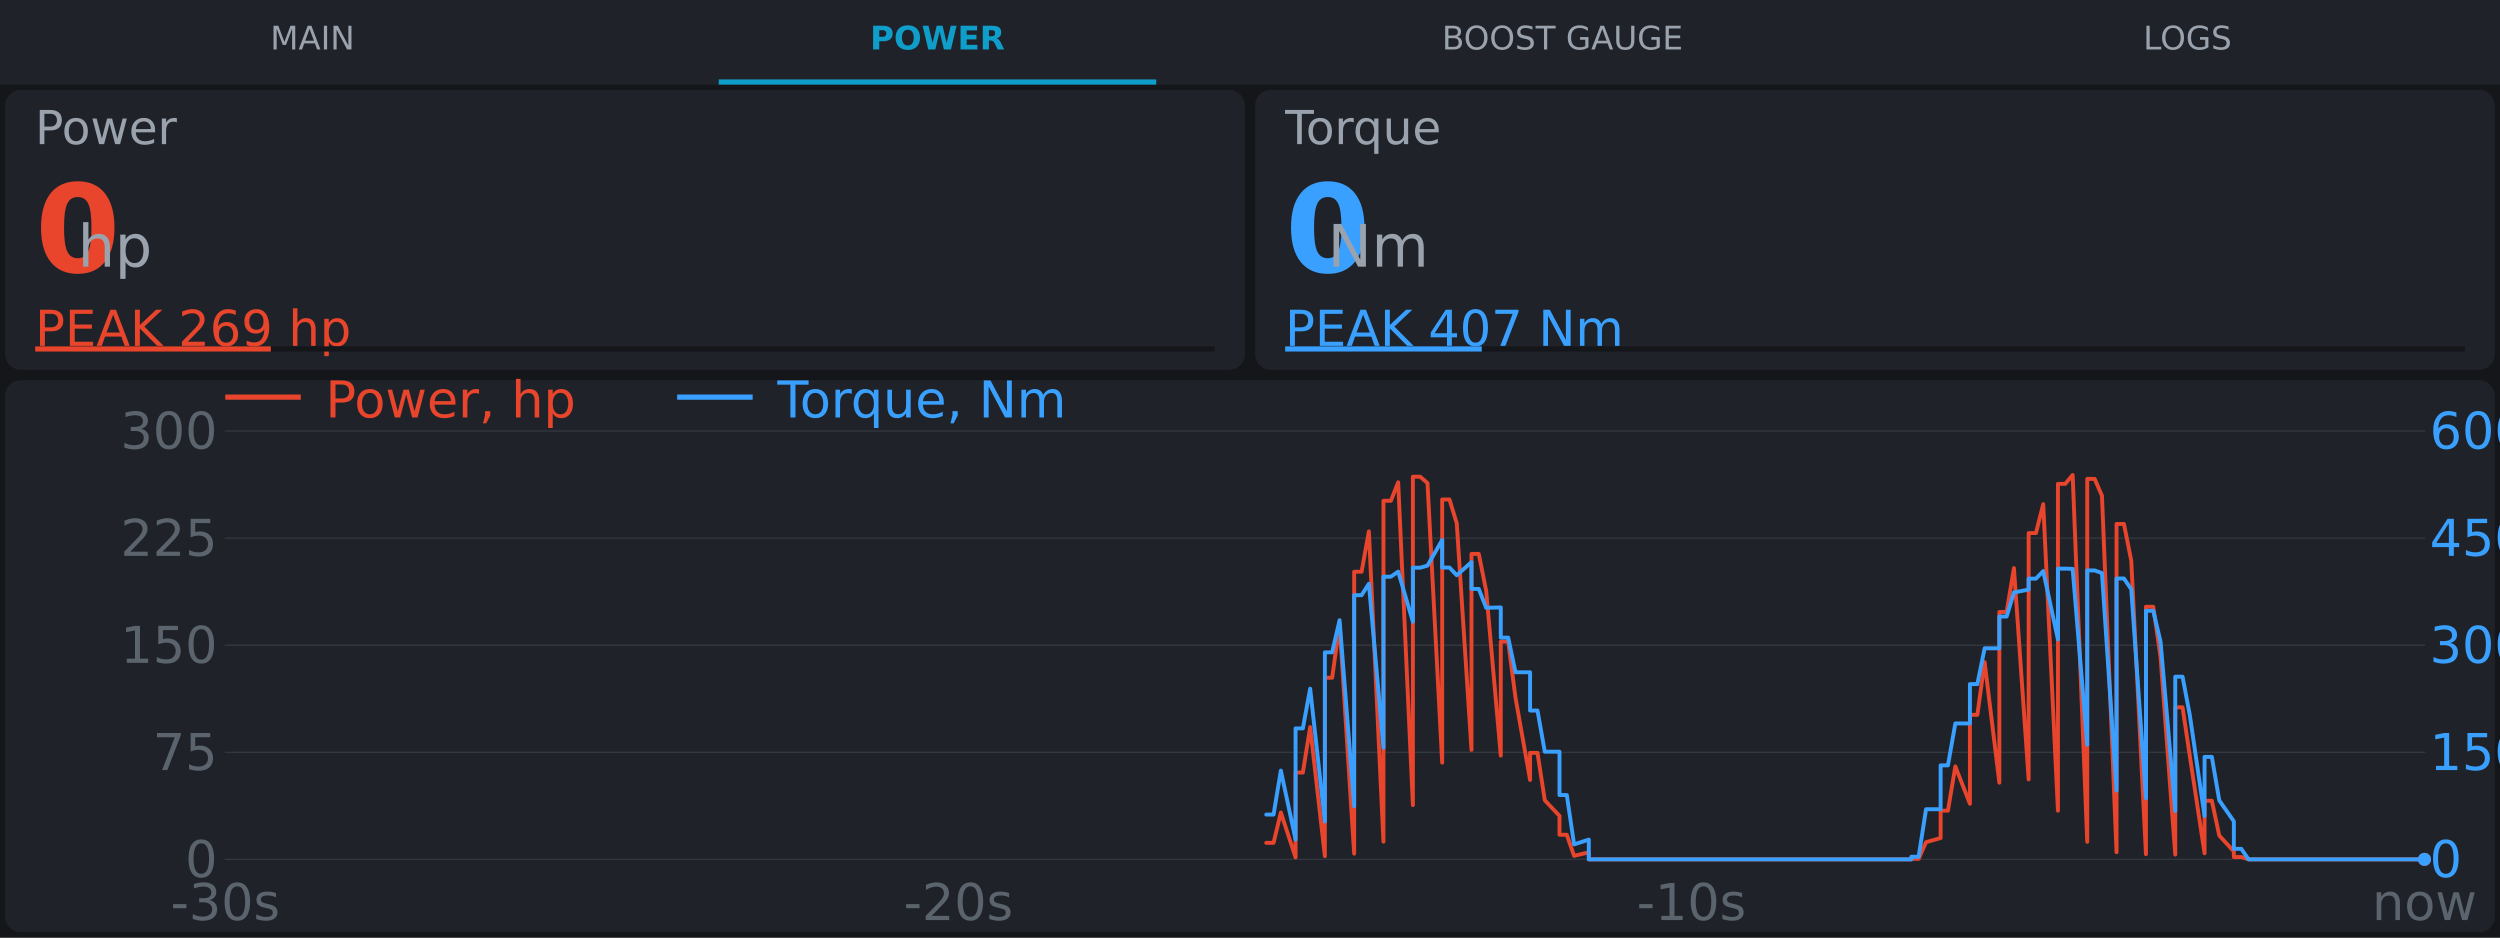
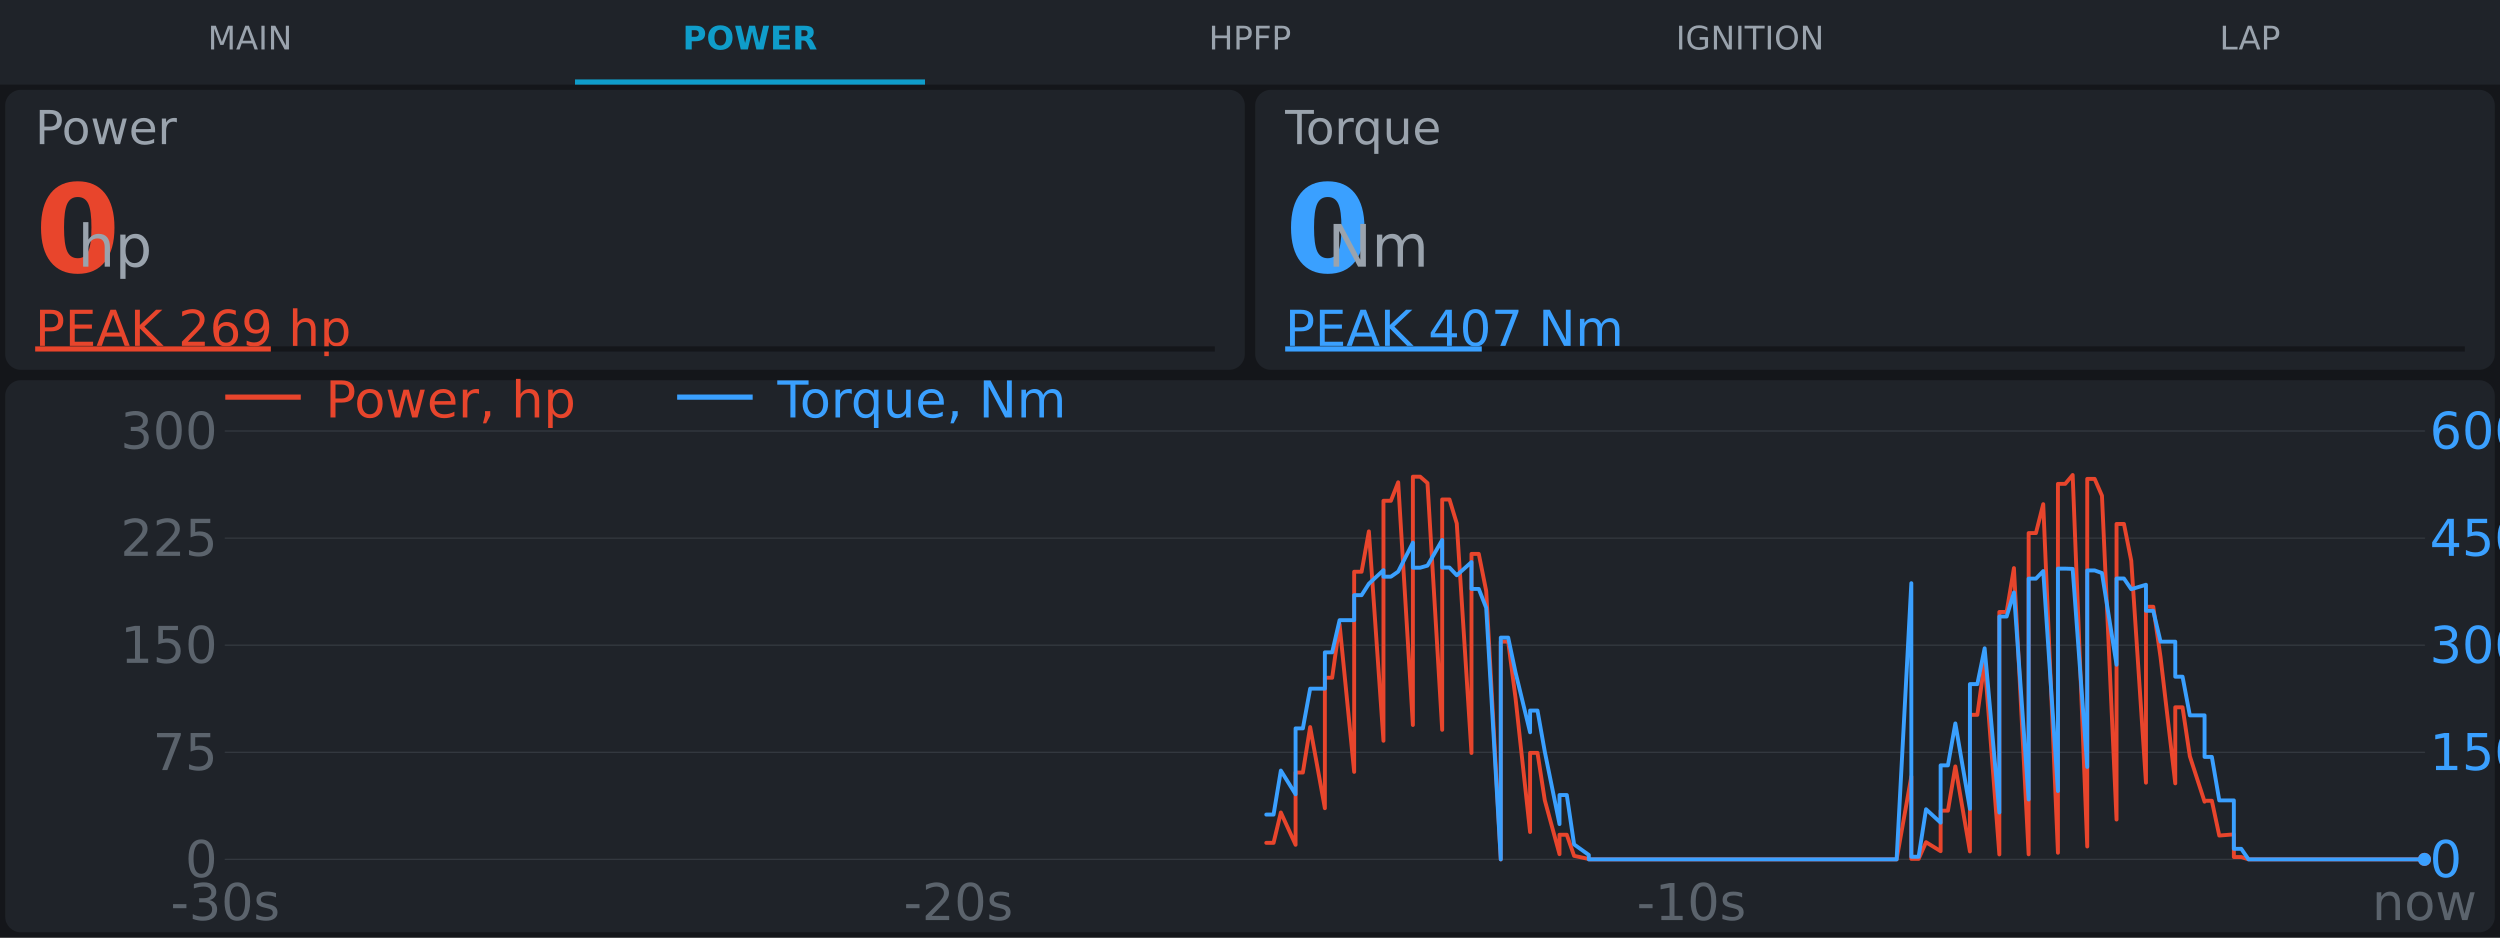
<svg xmlns="http://www.w3.org/2000/svg" width="1920" height="720" viewBox="0 0 1920 720">
  <rect x="0" y="0" width="1920" height="720" fill="#000" />
  <rect x="0" y="0" width="1920" height="720" fill="#14161a" />
  <rect x="0" y="0" width="1920" height="65" fill="#1f2329" />
-   <text x="240" y="38.0" fill="#9aa3ad" font-family="DejaVu Sans, Arial, sans-serif" font-size="25" text-anchor="middle">MAIN</text>
-   <text x="720" y="38.0" fill="#0f9dca" font-family="DejaVu Sans, Arial, sans-serif" font-size="25" font-weight="bold" text-anchor="middle">POWER</text>
-   <rect x="552" y="61" width="336" height="4" fill="#0f9dca" />
-   <text x="1200" y="38.0" fill="#9aa3ad" font-family="DejaVu Sans, Arial, sans-serif" font-size="25" text-anchor="middle">BOOST GAUGE</text>
-   <text x="1680" y="38.0" fill="#9aa3ad" font-family="DejaVu Sans, Arial, sans-serif" font-size="25" text-anchor="middle">LOGS</text>
+   <text x="192" y="38.0" fill="#9aa3ad" font-family="DejaVu Sans, Arial, sans-serif" font-size="25" text-anchor="middle">MAIN</text>
+   <text x="576" y="38.0" fill="#0f9dca" font-family="DejaVu Sans, Arial, sans-serif" font-size="25" font-weight="bold" text-anchor="middle">POWER</text>
+   <rect x="441.6" y="61" width="268.8" height="4" fill="#0f9dca" />
+   <text x="960" y="38.0" fill="#9aa3ad" font-family="DejaVu Sans, Arial, sans-serif" font-size="25" text-anchor="middle">HPFP</text>
+   <text x="1344" y="38.0" fill="#9aa3ad" font-family="DejaVu Sans, Arial, sans-serif" font-size="25" text-anchor="middle">IGNITION</text>
+   <text x="1728" y="38.0" fill="#9aa3ad" font-family="DejaVu Sans, Arial, sans-serif" font-size="25" text-anchor="middle">LAP</text>
  <rect x="4" y="69" width="952" height="215" rx="12" fill="#1f2329" />
  <text x="27" y="110.7" fill="#9aa3ad" font-family="DejaVu Sans, Arial, sans-serif" font-size="36" text-anchor="start">Power</text>
  <text x="27" y="209.0" fill="#e8452c" font-family="DejaVu Sans, Arial, sans-serif" font-size="94" font-weight="bold" text-anchor="start">0</text>
  <text x="59.75" y="204.8" fill="#9aa3ad" font-family="DejaVu Sans, Arial, sans-serif" font-size="45" text-anchor="start">hp</text>
  <text x="27" y="265.6" fill="#e8452c" font-family="DejaVu Sans, Arial, sans-serif" font-size="38" text-anchor="start">PEAK 269 hp</text>
  <rect x="27" y="266" width="906" height="4" fill="#14161a" />
  <rect x="27" y="266" width="181" height="4" fill="#e8452c" />
  <rect x="964" y="69" width="952" height="215" rx="12" fill="#1f2329" />
  <text x="987" y="110.7" fill="#9aa3ad" font-family="DejaVu Sans, Arial, sans-serif" font-size="36" text-anchor="start">Torque</text>
  <text x="987" y="209.0" fill="#3aa0ff" font-family="DejaVu Sans, Arial, sans-serif" font-size="94" font-weight="bold" text-anchor="start">0</text>
  <text x="1019.75" y="204.8" fill="#9aa3ad" font-family="DejaVu Sans, Arial, sans-serif" font-size="45" text-anchor="start">Nm</text>
  <text x="987" y="265.6" fill="#3aa0ff" font-family="DejaVu Sans, Arial, sans-serif" font-size="38" text-anchor="start">PEAK 407 Nm</text>
  <rect x="987" y="266" width="906" height="4" fill="#14161a" />
  <rect x="987" y="266" width="151" height="4" fill="#3aa0ff" />
  <rect x="4" y="292" width="1912" height="424" rx="12" fill="#1f2329" />
  <path d="M173.0 660.0 L1862.0 660.0 " fill="none" stroke="#33383f" stroke-width="1" stroke-linejoin="round" stroke-linecap="round" />
  <text x="167" y="673.6" fill="#5b636c" font-family="DejaVu Sans, Arial, sans-serif" font-size="39" text-anchor="end">0</text>
  <path d="M173.0 577.8 L1862.0 577.8 " fill="none" stroke="#33383f" stroke-width="1" stroke-linejoin="round" stroke-linecap="round" />
  <text x="167" y="591.4" fill="#5b636c" font-family="DejaVu Sans, Arial, sans-serif" font-size="39" text-anchor="end">75</text>
  <path d="M173.0 495.5 L1862.0 495.5 " fill="none" stroke="#33383f" stroke-width="1" stroke-linejoin="round" stroke-linecap="round" />
  <text x="167" y="509.1" fill="#5b636c" font-family="DejaVu Sans, Arial, sans-serif" font-size="39" text-anchor="end">150</text>
  <path d="M173.0 413.3 L1862.0 413.3 " fill="none" stroke="#33383f" stroke-width="1" stroke-linejoin="round" stroke-linecap="round" />
  <text x="167" y="426.9" fill="#5b636c" font-family="DejaVu Sans, Arial, sans-serif" font-size="39" text-anchor="end">225</text>
  <path d="M173.0 331.0 L1862.0 331.0 " fill="none" stroke="#33383f" stroke-width="1" stroke-linejoin="round" stroke-linecap="round" />
  <text x="167" y="344.6" fill="#5b636c" font-family="DejaVu Sans, Arial, sans-serif" font-size="39" text-anchor="end">300</text>
  <text x="1866" y="673.6" fill="#3aa0ff" font-family="DejaVu Sans, Arial, sans-serif" font-size="39" text-anchor="start">0</text>
  <text x="1866" y="591.4" fill="#3aa0ff" font-family="DejaVu Sans, Arial, sans-serif" font-size="39" text-anchor="start">150</text>
  <text x="1866" y="509.1" fill="#3aa0ff" font-family="DejaVu Sans, Arial, sans-serif" font-size="39" text-anchor="start">300</text>
  <text x="1866" y="426.9" fill="#3aa0ff" font-family="DejaVu Sans, Arial, sans-serif" font-size="39" text-anchor="start">450</text>
  <text x="1866" y="344.6" fill="#3aa0ff" font-family="DejaVu Sans, Arial, sans-serif" font-size="39" text-anchor="start">600</text>
  <text x="173" y="706.6" fill="#5b636c" font-family="DejaVu Sans, Arial, sans-serif" font-size="39" text-anchor="middle">-30s</text>
  <text x="736" y="706.6" fill="#5b636c" font-family="DejaVu Sans, Arial, sans-serif" font-size="39" text-anchor="middle">-20s</text>
  <text x="1299" y="706.6" fill="#5b636c" font-family="DejaVu Sans, Arial, sans-serif" font-size="39" text-anchor="middle">-10s</text>
  <text x="1862" y="706.6" fill="#5b636c" font-family="DejaVu Sans, Arial, sans-serif" font-size="39" text-anchor="middle">now</text>
-   <path d="M972.5 647.3 L978.1 647.3 L983.7 624.0 L983.7 624.0 L995.0 658.5 L995.0 593.3 L1000.6 593.3 L1006.2 558.4 L1006.2 558.4 L1017.5 657.5 L1017.5 520.5 L1023.1 520.5 L1028.8 479.6 L1028.8 479.6 L1040.0 655.6 L1040.0 439.1 L1045.7 439.1 L1051.3 408.1 L1051.3 408.1 L1062.5 646.4 L1062.5 384.6 L1068.2 384.6 L1073.8 370.4 L1073.8 370.4 L1085.1 618.3 L1085.1 366.1 L1090.7 366.1 L1096.3 371.0 L1096.3 371.0 L1107.6 585.7 L1107.6 383.6 L1113.2 383.6 L1118.8 402.0 L1118.8 402.0 L1130.1 575.9 L1130.1 425.4 L1135.7 425.4 L1141.4 453.9 L1141.4 453.9 L1152.6 580.3 L1152.6 492.8 L1158.3 492.8 L1163.9 535.9 L1163.9 535.9 L1175.1 599.0 L1175.1 578.2 L1180.8 578.2 L1186.4 614.6 L1186.4 614.6 L1197.7 626.6 L1197.7 641.1 L1203.3 641.1 L1208.9 657.3 L1208.9 657.3 L1220.2 654.6 L1220.2 660.0 L1225.8 660.0 L1231.4 660.0 L1231.4 660.0 L1242.7 660.0 L1242.7 660.0 L1248.3 660.0 L1254.0 660.0 L1254.0 660.0 L1265.2 660.0 L1265.2 660.0 L1270.8 660.0 L1276.5 660.0 L1276.5 660.0 L1287.7 660.0 L1287.7 660.0 L1293.4 660.0 L1299.0 660.0 L1299.0 660.0 L1310.3 660.0 L1310.3 660.0 L1315.9 660.0 L1321.5 660.0 L1321.5 660.0 L1332.8 660.0 L1332.8 660.0 L1338.4 660.0 L1344.0 660.0 L1344.0 660.0 L1355.3 660.0 L1355.3 660.0 L1360.9 660.0 L1366.6 660.0 L1366.6 660.0 L1377.8 660.0 L1377.8 660.0 L1383.5 660.0 L1389.1 660.0 L1389.1 660.0 L1400.3 660.0 L1400.3 660.0 L1406.0 660.0 L1411.6 660.0 L1411.6 660.0 L1422.9 660.0 L1422.9 660.0 L1428.5 660.0 L1434.1 660.0 L1434.1 660.0 L1445.4 660.0 L1445.4 660.0 L1451.0 660.0 L1456.6 660.0 L1456.6 660.0 L1467.9 660.0 L1467.9 659.6 L1473.5 659.6 L1479.2 646.8 L1479.2 646.8 L1490.4 643.6 L1490.4 622.6 L1496.0 622.6 L1501.7 588.6 L1501.7 588.6 L1512.9 617.3 L1512.9 549.0 L1518.6 549.0 L1524.2 508.5 L1524.2 508.5 L1535.5 601.1 L1535.5 470.0 L1541.1 470.0 L1546.7 436.3 L1546.7 436.3 L1558.0 598.6 L1558.0 409.4 L1563.6 409.4 L1569.2 387.2 L1569.2 387.2 L1580.5 622.6 L1580.5 371.6 L1586.1 371.6 L1591.8 364.8 L1591.8 364.8 L1603.0 646.5 L1603.0 367.8 L1608.7 367.8 L1614.3 380.7 L1614.3 380.7 L1625.5 654.5 L1625.5 402.4 L1631.2 402.4 L1636.8 430.6 L1636.8 430.6 L1648.1 656.0 L1648.1 466.0 L1653.7 466.0 L1659.3 504.7 L1659.3 504.7 L1670.6 656.3 L1670.6 543.2 L1676.2 543.2 L1681.8 580.8 L1681.8 580.8 L1693.1 655.3 L1693.1 615.0 L1698.7 615.0 L1704.4 641.7 L1704.4 641.7 L1715.6 653.9 L1715.6 658.2 L1721.3 658.2 L1726.9 660.0 L1726.9 660.0 L1738.1 660.0 L1738.1 660.0 L1743.8 660.0 L1749.4 660.0 L1749.4 660.0 L1760.7 660.0 L1760.7 660.0 L1766.3 660.0 L1771.9 660.0 L1771.9 660.0 L1783.2 660.0 L1783.2 660.0 L1788.8 660.0 L1794.4 660.0 L1794.4 660.0 L1805.7 660.0 L1805.7 660.0 L1811.3 660.0 L1817.0 660.0 L1817.0 660.0 L1828.2 660.0 L1828.2 660.0 L1833.8 660.0 L1839.5 660.0 L1839.5 660.0 L1850.7 660.0 L1850.7 660.0 L1856.4 660.0 L1862.0 660.0 L1862.0 660.0 " fill="none" stroke="#e8452c" stroke-width="3" stroke-linejoin="round" stroke-linecap="round" />
+   <path d="M972.5 647.3 L978.1 647.3 L983.7 624.0 L983.7 624.0 L995.0 648.8 L995.0 593.3 L1000.6 593.3 L1006.2 558.4 L1006.2 558.4 L1017.5 620.7 L1017.5 520.5 L1023.1 520.5 L1028.8 479.6 L1028.8 479.6 L1040.0 592.8 L1040.0 439.1 L1045.7 439.1 L1051.3 408.1 L1051.3 408.1 L1062.5 568.9 L1062.5 384.6 L1068.2 384.6 L1073.8 370.4 L1073.8 370.4 L1085.1 556.8 L1085.1 366.1 L1090.7 366.1 L1096.3 371.0 L1096.3 371.0 L1107.6 560.5 L1107.6 383.6 L1113.2 383.6 L1118.8 402.0 L1118.8 402.0 L1130.1 578.3 L1130.1 425.4 L1135.7 425.4 L1141.4 453.9 L1141.4 453.9 L1152.6 660.0 L1152.6 492.8 L1158.3 492.8 L1163.9 535.9 L1163.9 535.9 L1175.1 639.0 L1175.1 578.2 L1180.8 578.2 L1186.4 614.6 L1186.4 614.6 L1197.7 656.0 L1197.7 641.1 L1203.3 641.1 L1208.9 657.3 L1208.9 657.3 L1220.2 659.7 L1220.2 660.0 L1225.8 660.0 L1231.4 660.0 L1231.4 660.0 L1242.7 660.0 L1242.7 660.0 L1248.3 660.0 L1254.0 660.0 L1254.0 660.0 L1265.2 660.0 L1265.2 660.0 L1270.8 660.0 L1276.5 660.0 L1276.5 660.0 L1287.7 660.0 L1287.7 660.0 L1293.4 660.0 L1299.0 660.0 L1299.0 660.0 L1310.3 660.0 L1310.3 660.0 L1315.9 660.0 L1321.5 660.0 L1321.5 660.0 L1332.8 660.0 L1332.8 660.0 L1338.4 660.0 L1344.0 660.0 L1344.0 660.0 L1355.3 660.0 L1355.3 660.0 L1360.9 660.0 L1366.6 660.0 L1366.6 660.0 L1377.8 660.0 L1377.8 660.0 L1383.5 660.0 L1389.1 660.0 L1389.1 660.0 L1400.3 660.0 L1400.3 660.0 L1406.0 660.0 L1411.6 660.0 L1411.6 660.0 L1422.9 660.0 L1422.9 660.0 L1428.5 660.0 L1434.1 660.0 L1434.1 660.0 L1445.4 660.0 L1445.4 660.0 L1451.0 660.0 L1456.6 660.0 L1456.6 660.0 L1467.9 596.4 L1467.9 659.6 L1473.5 659.6 L1479.2 646.8 L1479.2 646.8 L1490.4 653.7 L1490.4 622.6 L1496.0 622.6 L1501.7 588.6 L1501.7 588.6 L1512.9 653.9 L1512.9 549.0 L1518.6 549.0 L1524.2 508.5 L1524.2 508.5 L1535.5 656.2 L1535.5 470.0 L1541.1 470.0 L1546.7 436.3 L1546.7 436.3 L1558.0 656.1 L1558.0 409.4 L1563.6 409.4 L1569.2 387.2 L1569.2 387.2 L1580.5 654.9 L1580.5 371.6 L1586.1 371.6 L1591.8 364.8 L1591.8 364.8 L1603.0 650.1 L1603.0 367.8 L1608.7 367.8 L1614.3 380.7 L1614.3 380.7 L1625.5 629.4 L1625.5 402.4 L1631.2 402.4 L1636.8 430.6 L1636.8 430.6 L1648.1 601.1 L1648.1 466.0 L1653.7 466.0 L1659.3 504.7 L1659.3 504.7 L1670.6 601.6 L1670.6 543.2 L1676.2 543.2 L1681.8 580.8 L1681.8 580.8 L1693.1 615.7 L1693.1 615.0 L1698.7 615.0 L1704.4 641.7 L1704.4 641.7 L1715.6 640.8 L1715.6 658.2 L1721.3 658.2 L1726.9 660.0 L1726.9 660.0 L1738.1 660.0 L1738.1 660.0 L1743.8 660.0 L1749.4 660.0 L1749.4 660.0 L1760.7 660.0 L1760.7 660.0 L1766.3 660.0 L1771.9 660.0 L1771.9 660.0 L1783.2 660.0 L1783.2 660.0 L1788.8 660.0 L1794.4 660.0 L1794.4 660.0 L1805.7 660.0 L1805.7 660.0 L1811.3 660.0 L1817.0 660.0 L1817.0 660.0 L1828.2 660.0 L1828.2 660.0 L1833.8 660.0 L1839.5 660.0 L1839.5 660.0 L1850.7 660.0 L1850.7 660.0 L1856.4 660.0 L1862.0 660.0 L1862.0 660.0 " fill="none" stroke="#e8452c" stroke-width="3" stroke-linejoin="round" stroke-linecap="round" />
  <circle cx="1862" cy="660" r="5" fill="#e8452c" />
-   <path d="M972.5 625.6 L978.1 625.6 L983.7 591.8 L983.7 591.8 L995.0 644.8 L995.0 559.4 L1000.6 559.4 L1006.2 528.9 L1006.2 528.9 L1017.5 630.9 L1017.5 501.0 L1023.1 501.0 L1028.8 476.3 L1028.8 476.3 L1040.0 619.2 L1040.0 457.1 L1045.7 457.1 L1051.3 448.3 L1051.3 448.3 L1062.5 574.2 L1062.5 442.9 L1068.2 442.9 L1073.8 439.0 L1073.8 439.0 L1085.1 477.5 L1085.1 436.0 L1090.7 436.0 L1096.3 434.4 L1096.3 434.4 L1107.6 414.7 L1107.6 435.9 L1113.2 435.9 L1118.8 441.8 L1118.8 441.8 L1130.1 431.7 L1130.1 452.3 L1135.7 452.3 L1141.4 466.8 L1141.4 466.8 L1152.6 466.5 L1152.6 489.7 L1158.3 489.7 L1163.9 516.3 L1163.9 516.3 L1175.1 516.3 L1175.1 545.7 L1180.8 545.7 L1186.4 577.3 L1186.4 577.3 L1197.7 577.3 L1197.7 610.6 L1203.3 610.6 L1208.9 648.5 L1208.9 648.5 L1220.2 644.8 L1220.2 660.0 L1225.8 660.0 L1231.4 660.0 L1231.4 660.0 L1242.7 660.0 L1242.7 660.0 L1248.3 660.0 L1254.0 660.0 L1254.0 660.0 L1265.2 660.0 L1265.2 660.0 L1270.8 660.0 L1276.5 660.0 L1276.5 660.0 L1287.7 660.0 L1287.7 660.0 L1293.4 660.0 L1299.0 660.0 L1299.0 660.0 L1310.3 660.0 L1310.3 660.0 L1315.9 660.0 L1321.5 660.0 L1321.5 660.0 L1332.8 660.0 L1332.8 660.0 L1338.4 660.0 L1344.0 660.0 L1344.0 660.0 L1355.3 660.0 L1355.3 660.0 L1360.9 660.0 L1366.6 660.0 L1366.6 660.0 L1377.8 660.0 L1377.8 660.0 L1383.5 660.0 L1389.1 660.0 L1389.1 660.0 L1400.3 660.0 L1400.3 660.0 L1406.0 660.0 L1411.6 660.0 L1411.6 660.0 L1422.9 660.0 L1422.9 660.0 L1428.5 660.0 L1434.1 660.0 L1434.1 660.0 L1445.4 660.0 L1445.4 660.0 L1451.0 660.0 L1456.6 660.0 L1456.6 660.0 L1467.9 660.0 L1467.9 658.0 L1473.5 658.0 L1479.2 621.5 L1479.2 621.5 L1490.4 621.5 L1490.4 587.8 L1496.0 587.8 L1501.7 555.6 L1501.7 555.6 L1512.9 555.6 L1512.9 525.4 L1518.6 525.4 L1524.2 497.9 L1524.2 497.9 L1535.5 497.9 L1535.5 473.5 L1541.1 473.5 L1546.7 455.0 L1546.7 455.0 L1558.0 452.8 L1558.0 444.4 L1563.6 444.4 L1569.2 438.6 L1569.2 438.6 L1580.5 491.1 L1580.5 436.7 L1586.1 436.7 L1591.8 436.9 L1591.8 436.9 L1603.0 571.9 L1603.0 438.1 L1608.7 438.1 L1614.3 440.1 L1614.3 440.1 L1625.5 607.1 L1625.5 444.3 L1631.2 444.3 L1636.8 452.5 L1636.8 452.5 L1648.1 613.1 L1648.1 469.1 L1653.7 469.1 L1659.3 492.8 L1659.3 492.8 L1670.6 622.8 L1670.6 519.7 L1676.2 519.7 L1681.8 549.4 L1681.8 549.4 L1693.1 626.7 L1693.1 581.3 L1698.7 581.3 L1704.4 614.7 L1704.4 614.7 L1715.6 630.8 L1715.6 651.9 L1721.3 651.9 L1726.9 660.0 L1726.9 660.0 L1738.1 660.0 L1738.1 660.0 L1743.8 660.0 L1749.4 660.0 L1749.4 660.0 L1760.7 660.0 L1760.7 660.0 L1766.3 660.0 L1771.9 660.0 L1771.9 660.0 L1783.2 660.0 L1783.2 660.0 L1788.8 660.0 L1794.4 660.0 L1794.4 660.0 L1805.7 660.0 L1805.7 660.0 L1811.3 660.0 L1817.0 660.0 L1817.0 660.0 L1828.2 660.0 L1828.2 660.0 L1833.8 660.0 L1839.5 660.0 L1839.5 660.0 L1850.7 660.0 L1850.7 660.0 L1856.4 660.0 L1862.0 660.0 L1862.0 660.0 " fill="none" stroke="#3aa0ff" stroke-width="3" stroke-linejoin="round" stroke-linecap="round" />
+   <path d="M972.5 625.6 L978.1 625.6 L983.7 591.8 L983.7 591.8 L995.0 610.0 L995.0 559.4 L1000.6 559.4 L1006.2 528.9 L1006.2 528.9 L1017.5 528.9 L1017.5 501.0 L1023.1 501.0 L1028.8 476.3 L1028.8 476.3 L1040.0 476.3 L1040.0 457.1 L1045.7 457.1 L1051.3 448.3 L1051.3 448.3 L1062.5 437.9 L1062.5 442.9 L1068.2 442.9 L1073.8 439.0 L1073.8 439.0 L1085.1 416.8 L1085.1 436.0 L1090.7 436.0 L1096.3 434.4 L1096.3 434.4 L1107.6 414.7 L1107.6 435.9 L1113.2 435.9 L1118.8 441.8 L1118.8 441.8 L1130.1 431.7 L1130.1 452.3 L1135.7 452.3 L1141.4 466.8 L1141.4 466.8 L1152.6 660.0 L1152.6 489.7 L1158.3 489.7 L1163.9 516.3 L1163.9 516.3 L1175.1 562.4 L1175.1 545.7 L1180.8 545.7 L1186.4 577.3 L1186.4 577.3 L1197.7 632.9 L1197.7 610.6 L1203.3 610.6 L1208.9 648.5 L1208.9 648.5 L1220.2 656.6 L1220.2 660.0 L1225.8 660.0 L1231.4 660.0 L1231.4 660.0 L1242.7 660.0 L1242.7 660.0 L1248.3 660.0 L1254.0 660.0 L1254.0 660.0 L1265.2 660.0 L1265.2 660.0 L1270.8 660.0 L1276.5 660.0 L1276.5 660.0 L1287.7 660.0 L1287.7 660.0 L1293.4 660.0 L1299.0 660.0 L1299.0 660.0 L1310.3 660.0 L1310.3 660.0 L1315.9 660.0 L1321.5 660.0 L1321.5 660.0 L1332.8 660.0 L1332.8 660.0 L1338.4 660.0 L1344.0 660.0 L1344.0 660.0 L1355.3 660.0 L1355.3 660.0 L1360.9 660.0 L1366.6 660.0 L1366.6 660.0 L1377.8 660.0 L1377.8 660.0 L1383.5 660.0 L1389.1 660.0 L1389.1 660.0 L1400.3 660.0 L1400.3 660.0 L1406.0 660.0 L1411.6 660.0 L1411.6 660.0 L1422.9 660.0 L1422.9 660.0 L1428.5 660.0 L1434.1 660.0 L1434.1 660.0 L1445.4 660.0 L1445.4 660.0 L1451.0 660.0 L1456.6 660.0 L1456.6 660.0 L1467.9 447.9 L1467.9 658.0 L1473.5 658.0 L1479.2 621.5 L1479.2 621.5 L1490.4 631.8 L1490.4 587.8 L1496.0 587.8 L1501.7 555.6 L1501.7 555.6 L1512.9 621.2 L1512.9 525.4 L1518.6 525.4 L1524.2 497.9 L1524.2 497.9 L1535.5 624.0 L1535.5 473.5 L1541.1 473.5 L1546.7 455.0 L1546.7 455.0 L1558.0 614.0 L1558.0 444.4 L1563.6 444.4 L1569.2 438.6 L1569.2 438.6 L1580.5 607.5 L1580.5 436.7 L1586.1 436.7 L1591.8 436.9 L1591.8 436.9 L1603.0 589.0 L1603.0 438.1 L1608.7 438.1 L1614.3 440.1 L1614.3 440.1 L1625.5 510.5 L1625.5 444.3 L1631.2 444.3 L1636.8 452.5 L1636.8 452.5 L1648.1 449.1 L1648.1 469.1 L1653.7 469.1 L1659.3 492.8 L1659.3 492.8 L1670.6 492.8 L1670.6 519.7 L1676.2 519.7 L1681.8 549.4 L1681.8 549.4 L1693.1 549.4 L1693.1 581.3 L1698.7 581.3 L1704.4 614.7 L1704.4 614.7 L1715.6 614.7 L1715.6 651.9 L1721.3 651.9 L1726.9 660.0 L1726.9 660.0 L1738.1 660.0 L1738.1 660.0 L1743.8 660.0 L1749.4 660.0 L1749.4 660.0 L1760.7 660.0 L1760.7 660.0 L1766.3 660.0 L1771.9 660.0 L1771.9 660.0 L1783.2 660.0 L1783.2 660.0 L1788.8 660.0 L1794.4 660.0 L1794.4 660.0 L1805.7 660.0 L1805.7 660.0 L1811.3 660.0 L1817.0 660.0 L1817.0 660.0 L1828.2 660.0 L1828.2 660.0 L1833.8 660.0 L1839.5 660.0 L1839.5 660.0 L1850.7 660.0 L1850.7 660.0 L1856.4 660.0 L1862.0 660.0 L1862.0 660.0 " fill="none" stroke="#3aa0ff" stroke-width="3" stroke-linejoin="round" stroke-linecap="round" />
  <circle cx="1862" cy="660" r="5" fill="#3aa0ff" />
  <rect x="173" y="303" width="58" height="4" fill="#e8452c" />
  <text x="250" y="320.6" fill="#e8452c" font-family="DejaVu Sans, Arial, sans-serif" font-size="39" text-anchor="start">Power, hp</text>
  <rect x="520.05" y="303" width="58" height="4" fill="#3aa0ff" />
  <text x="597.05" y="320.6" fill="#3aa0ff" font-family="DejaVu Sans, Arial, sans-serif" font-size="39" text-anchor="start">Torque, Nm</text>
</svg>
